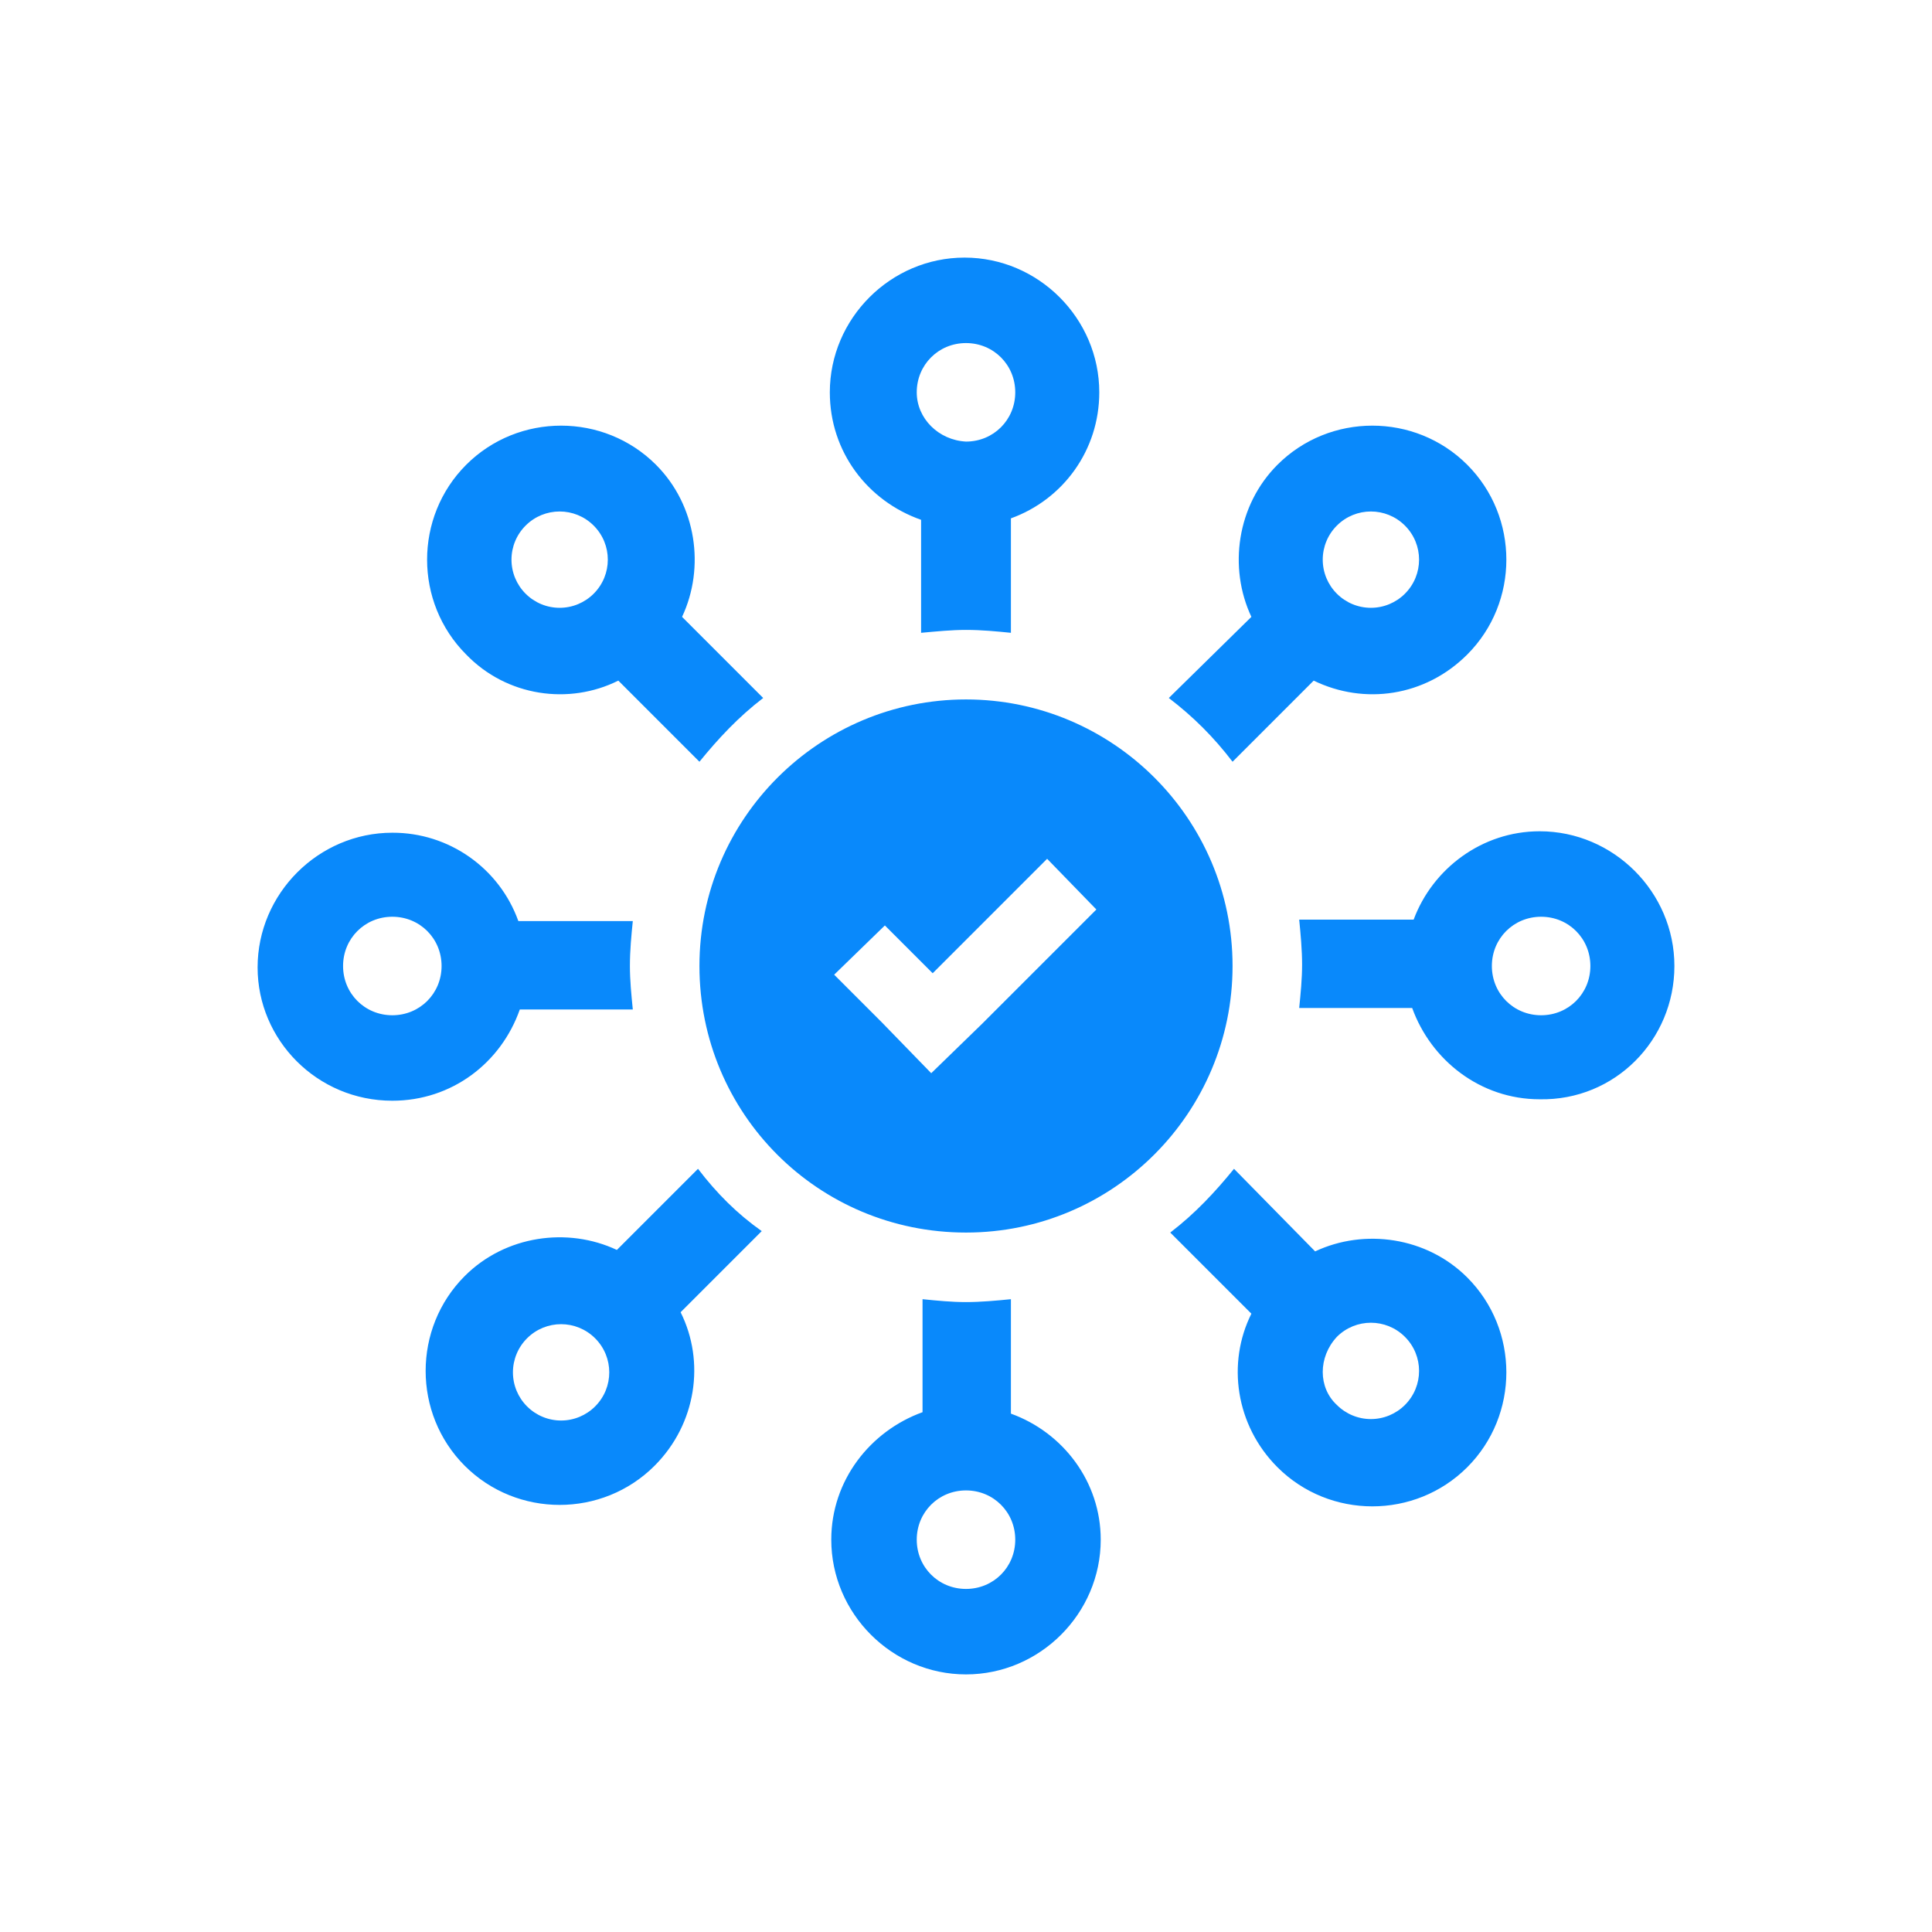
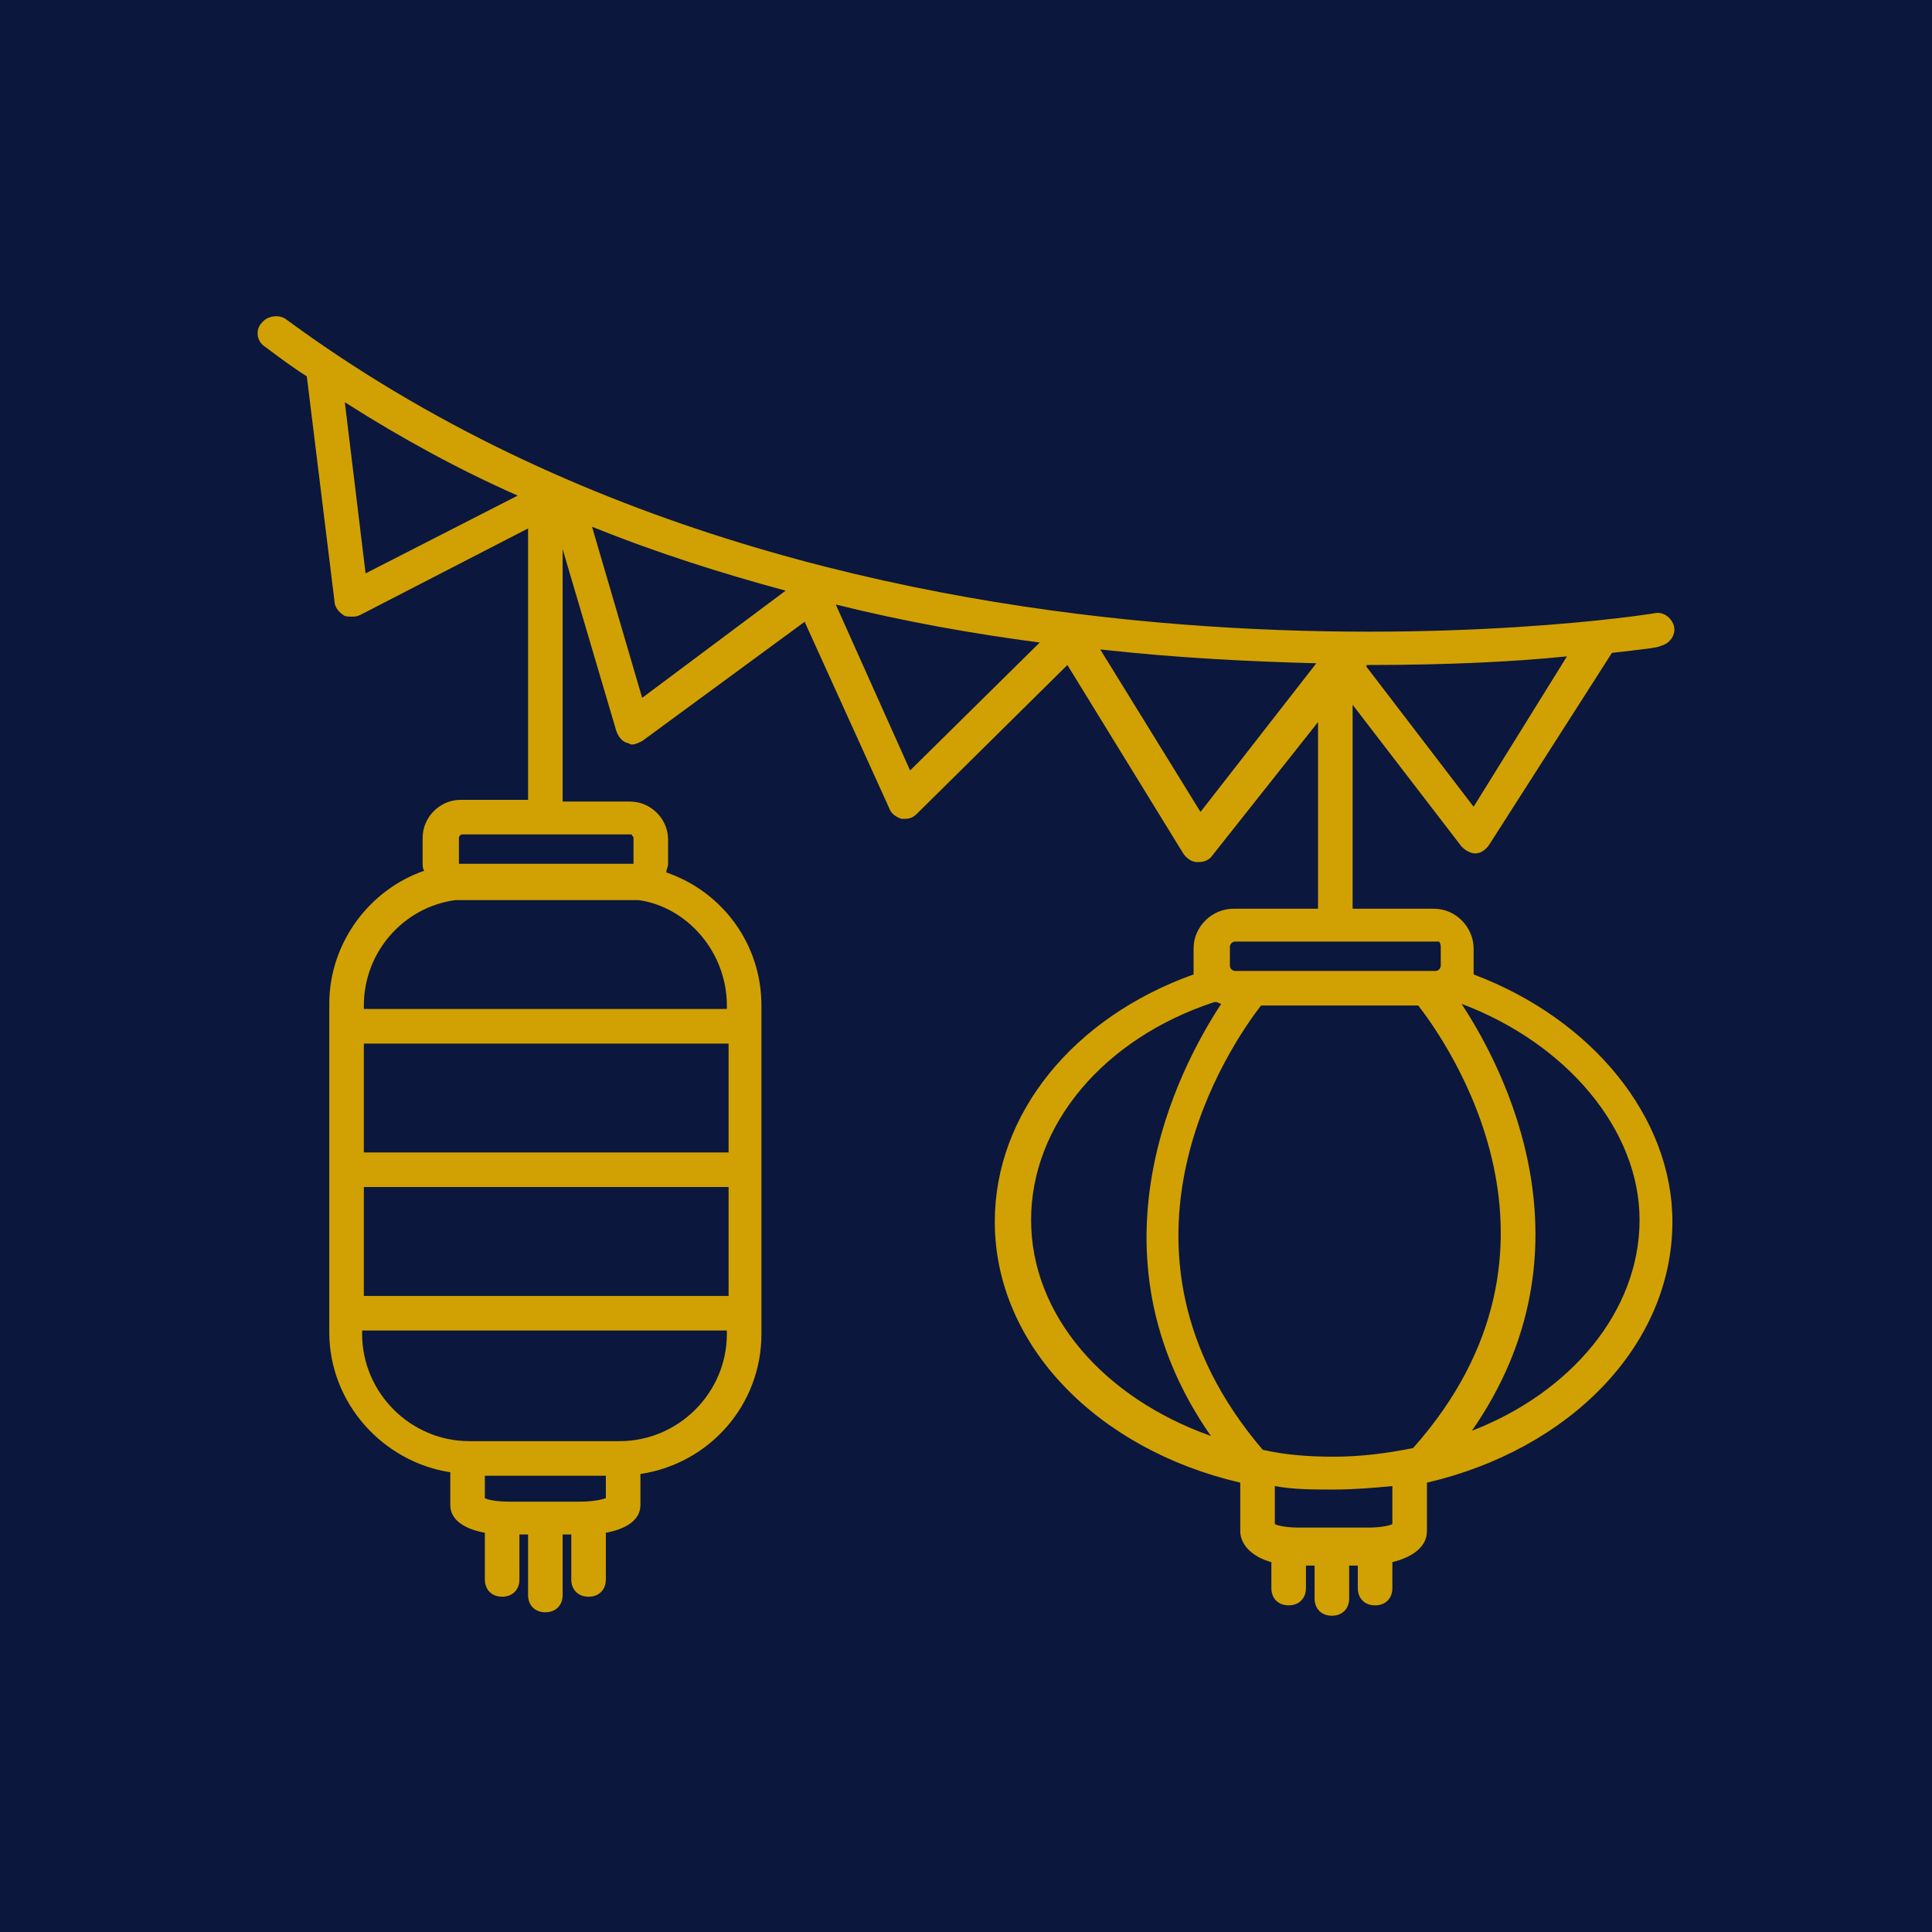
<svg xmlns="http://www.w3.org/2000/svg" data-v-29081953="" viewBox="0 0 300 300">
  <defs data-v-29081953="" />
-   <rect data-v-29081953="" fill="transparent" x="0" y="0" width="300px" height="300px" class="logo-background-square" />
-   <g data-v-29081953="" id="497cb191-2b99-48cb-8d25-c59d0307ed6c" fill="#0989FB" stroke="none" transform="matrix(2.249489,0,0,2.249489,37.52556,37.52556)">
-     <path d="M68.4 35.9l5.6-5.6c3.5 1.7 7.7 1.1 10.6-1.8 3.6-3.6 3.6-9.5 0-13.1-3.6-3.6-9.5-3.6-13.1 0-2.8 2.8-3.4 7.1-1.8 10.5L64 31.5c1.7 1.3 3.1 2.7 4.4 4.4zm7.2-16.3c1.3-1.3 3.4-1.3 4.7 0 1.3 1.3 1.3 3.4 0 4.7a3.32 3.32 0 0 1-4.7 0 3.32 3.32 0 0 1 0-4.7zM50 26.8c1.1 0 2.1.1 3.1.2v-7.9c3.6-1.3 6.1-4.7 6.1-8.7 0-5.1-4.2-9.3-9.3-9.3-5.1 0-9.3 4.2-9.3 9.3 0 4.1 2.6 7.5 6.3 8.8V27c1.1-.1 2.1-.2 3.1-.2zm-3.4-16.4C46.6 8.5 48.1 7 50 7s3.4 1.5 3.4 3.4-1.5 3.4-3.4 3.4c-1.9-.1-3.4-1.6-3.4-3.4zM98.9 50c0-5.1-4.2-9.3-9.3-9.3-4 0-7.4 2.6-8.7 6.1H73c.1 1 .2 2.1.2 3.1s-.1 2-.2 3h7.8c1.3 3.6 4.7 6.3 8.8 6.3 5.2.1 9.3-4.1 9.3-9.2zm-12.6 0c0-1.9 1.5-3.4 3.4-3.4s3.4 1.5 3.4 3.4-1.5 3.4-3.4 3.4-3.4-1.5-3.4-3.4zM26 30.3l5.6 5.6c1.3-1.6 2.7-3.1 4.4-4.4l-5.6-5.6c1.6-3.4 1-7.7-1.8-10.5-3.6-3.6-9.5-3.6-13.1 0-3.6 3.6-3.6 9.5 0 13.1 2.8 2.9 7.1 3.5 10.5 1.8zm-6.4-10.7c1.3-1.3 3.4-1.3 4.7 0 1.3 1.3 1.3 3.4 0 4.7a3.32 3.32 0 0 1-4.7 0 3.32 3.32 0 0 1 0-4.7zm51.9 65c3.6 3.6 9.5 3.6 13.1 0 3.6-3.6 3.6-9.5 0-13.1-2.8-2.8-7.1-3.4-10.5-1.8L68.5 64c-1.3 1.6-2.7 3.1-4.4 4.4l5.6 5.6c-1.7 3.4-1.1 7.7 1.8 10.6zm4.1-9c1.3-1.3 3.4-1.3 4.7 0 1.3 1.3 1.3 3.4 0 4.7a3.32 3.32 0 0 1-4.7 0c-1.3-1.2-1.3-3.3 0-4.7zM10.4 59.3c4.1 0 7.5-2.6 8.8-6.3H27c-.1-1-.2-2-.2-3 0-1.1.1-2.1.2-3.1h-7.9a9.21 9.21 0 0 0-8.7-6.1c-5.1 0-9.3 4.2-9.3 9.3 0 5 4.1 9.2 9.3 9.2zm0-12.7c1.9 0 3.4 1.5 3.4 3.4s-1.5 3.4-3.4 3.4S7 51.9 7 50s1.5-3.4 3.4-3.4zm42.7 34.3V73c-1 .1-2.1.2-3.1.2s-2-.1-3-.2v7.8c-3.6 1.3-6.3 4.7-6.3 8.8 0 5.1 4.2 9.3 9.3 9.3 5.1 0 9.3-4.2 9.3-9.3 0-4-2.6-7.4-6.2-8.7zM50 93c-1.9 0-3.4-1.5-3.4-3.4s1.5-3.4 3.4-3.4 3.4 1.5 3.4 3.4S51.9 93 50 93zM31.5 64l-5.6 5.6c-3.4-1.6-7.7-1-10.5 1.8-3.6 3.6-3.6 9.5 0 13.1 3.6 3.6 9.5 3.6 13.1 0 2.9-2.9 3.5-7.2 1.8-10.6l5.6-5.6c-1.7-1.2-3.1-2.6-4.4-4.3zm-7.1 16.4a3.32 3.32 0 0 1-4.7 0 3.32 3.32 0 0 1 0-4.7c1.3-1.3 3.4-1.3 4.7 0 1.3 1.3 1.3 3.4 0 4.7zm25.6-12c10.2 0 18.4-8.3 18.4-18.4 0-10.2-8.3-18.4-18.4-18.4S31.6 39.8 31.6 50 39.8 68.4 50 68.4zm-5.6-21.2l3.3 3.3 7.9-7.9 3.4 3.5-7.9 7.9-3.5 3.4-3.4-3.5-3.3-3.3 3.5-3.4z" />
+   <rect data-v-29081953="" fill="#0B173D" x="0" y="0" width="300px" height="300px" class="logo-background-square" />
+   <defs data-v-29081953="" />
+   <g data-v-29081953="" id="f9645054-3c3f-4904-b010-f5b7750b93f7" fill="#D1A103" stroke="none" transform="matrix(2.684163,0,0,2.684163,16.77342,16.29438)">
+     <path d="M11.5 15.7l1.6 13c0 .3.2.6.5.8.1.1.3.1.5.1s.3 0 .5-.1l9.7-5v15.7h-3.9c-1.2 0-2.2 1-2.2 2.2v1.4c0 .2 0 .4.1.5-3.2 1.1-5.5 4.2-5.5 7.7v19c0 4.1 3.1 7.5 7 8.1V81c0 .9.9 1.4 2 1.6v2.7c0 .6.4 1 1 1s1-.4 1-1v-2.6h.5v3.5c0 .6.4 1 1 1s1-.4 1-1v-3.5h.5v2.6c0 .6.4 1 1 1s1-.4 1-1v-2.7c1.1-.2 2-.7 2-1.6v-1.8c4-.6 7-4 7-8.1v-19c0-3.6-2.3-6.6-5.5-7.7 0-.2.1-.3.1-.5v-1.4c0-1.2-1-2.2-2.2-2.2h-3.9V25.7l3.1 10.5c.1.3.3.6.6.7.1 0 .2.1.3.1.2 0 .4-.1.6-.2l9.4-6.9 4.9 10.8c.1.3.4.5.7.6h.2c.3 0 .5-.1.7-.3l8.7-8.6 6.7 10.9c.2.3.5.5.8.5h.1c.3 0 .6-.1.8-.4l6.1-7.7v10.8h-4.9c-1.2 0-2.3 1-2.3 2.3v1.5c-7 2.5-11.5 8.1-11.5 14.3 0 7.2 6 13.2 14.2 15.1v2.8c0 .8.7 1.5 1.8 1.8v1.5c0 .6.4 1 1 1s1-.4 1-1v-1.3h.5v1.9c0 .6.4 1 1 1s1-.4 1-1v-1.9h.5v1.3c0 .6.4 1 1 1s1-.4 1-1v-1.5c1.2-.3 2-.9 2-1.8v-2.8c8.2-1.9 14.2-7.9 14.2-15.1 0-6-4.6-11.7-11.5-14.3v-1.5c0-1.2-1-2.3-2.3-2.3H72V34.7l6.3 8.2c.2.2.5.4.8.4.3 0 .6-.2.8-.5L87 31.7c1.7-.2 2.7-.3 2.8-.4.5-.1.9-.6.8-1.1-.1-.5-.6-.9-1.1-.8-.5.1-46.2 7.3-79.2-17-.4-.3-1.1-.2-1.4.2-.4.4-.3 1.1.2 1.4.8.6 1.6 1.2 2.4 1.7zm3.3 46.9h21.1v6.3H14.8v-6.3zm21-2h-21v-6.3h21.1v6.3zm-8.5 20.2h-4.1c-.7 0-1.2-.1-1.4-.2v-1.3h7v1.3c-.3.1-.8.2-1.5.2zm2.3-3.5h-8.7c-3.4 0-6.2-2.8-6.2-6.2v-.2h21.1v.2c0 3.4-2.8 6.2-6.2 6.2zm6.2-25.2v.2h-21v-.2c0-3.1 2.3-5.7 5.3-6.1H30.7c2.8.4 5.1 3 5.1 6.1zm-5.4-9.7v1.5H20.3v-1.5c0-.1.1-.2.2-.2h9.8c0 .1.1.1.1.2zm45.4 9.7c1.7 2.2 10 14-.3 25.6-1.5.3-3 .5-4.6.5-1.4 0-2.8-.1-4.1-.4-10-11.7-1.8-23.5-.1-25.7h9.1zM53.4 64.5C53.4 59 57.6 54 64 51.9h.1c.1 0 .2.1.3.1-2.5 3.8-8 14.4-.6 25-6.2-2.2-10.4-7-10.4-12.5zm20.9 17.6c-.2.1-.7.2-1.4.2h-4c-.7 0-1.2-.1-1.4-.2v-2.2c1.1.2 2.2.2 3.4.2 1.2 0 2.3-.1 3.4-.2v2.2zm14.3-17.6c0 5.3-4 10-9.7 12.2 7.3-10.5 1.9-20.9-.6-24.7 6.1 2.3 10.3 7.3 10.3 12.5zM77.1 48.7v1.1c0 .1-.1.3-.3.3h-.4-10.1-1.1c-.1 0-.3-.1-.3-.3v-1.1c0-.1.1-.3.3-.3H77s.1.1.1.3zM13.7 17.2c3.3 2.1 6.6 3.9 10 5.4l-8.8 4.5-1.2-9.9zm17.2 17.1L28 24.4c3.7 1.5 7.5 2.7 11.2 3.7l-8.3 6.2zm15.5 4.2l-4.3-9.6c4 1 8 1.7 11.8 2.2l-7.5 7.4zm16.8 2.4l-5.8-9.4c4.5.5 8.7.7 12.5.8l-6.7 8.6zm9.7-8.5c4.7 0 8.6-.2 11.5-.5L79 40.6l-6.2-8.1c0-.1 0-.1.1-.1z" />
  </g>
</svg>
